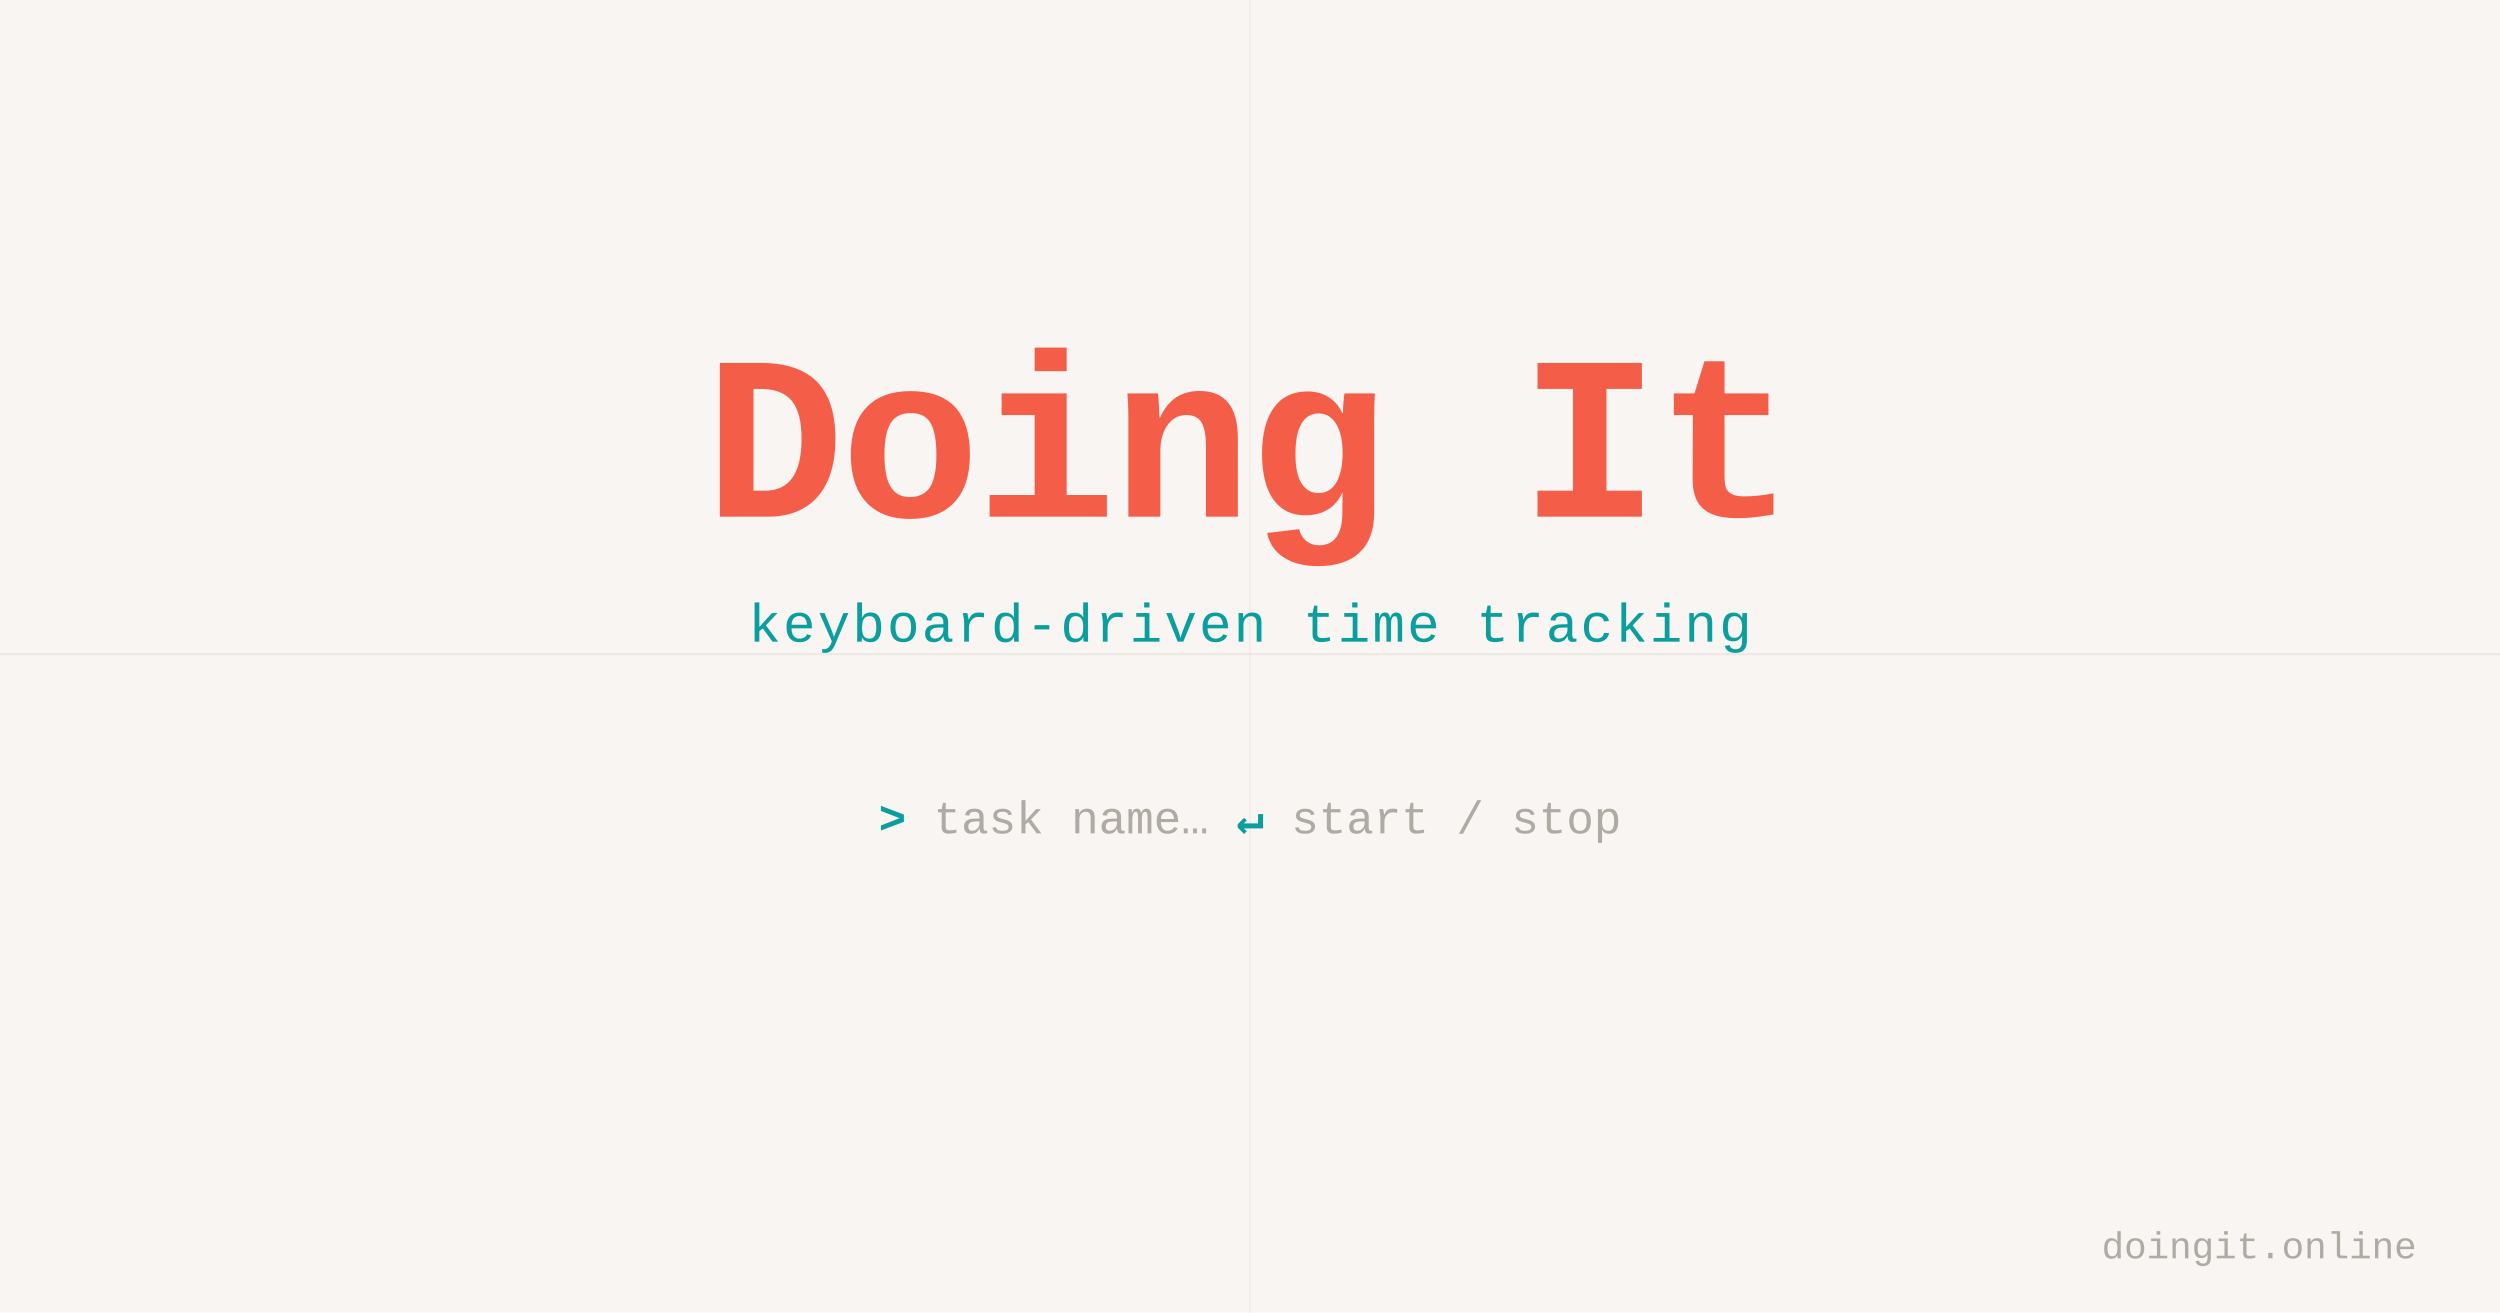
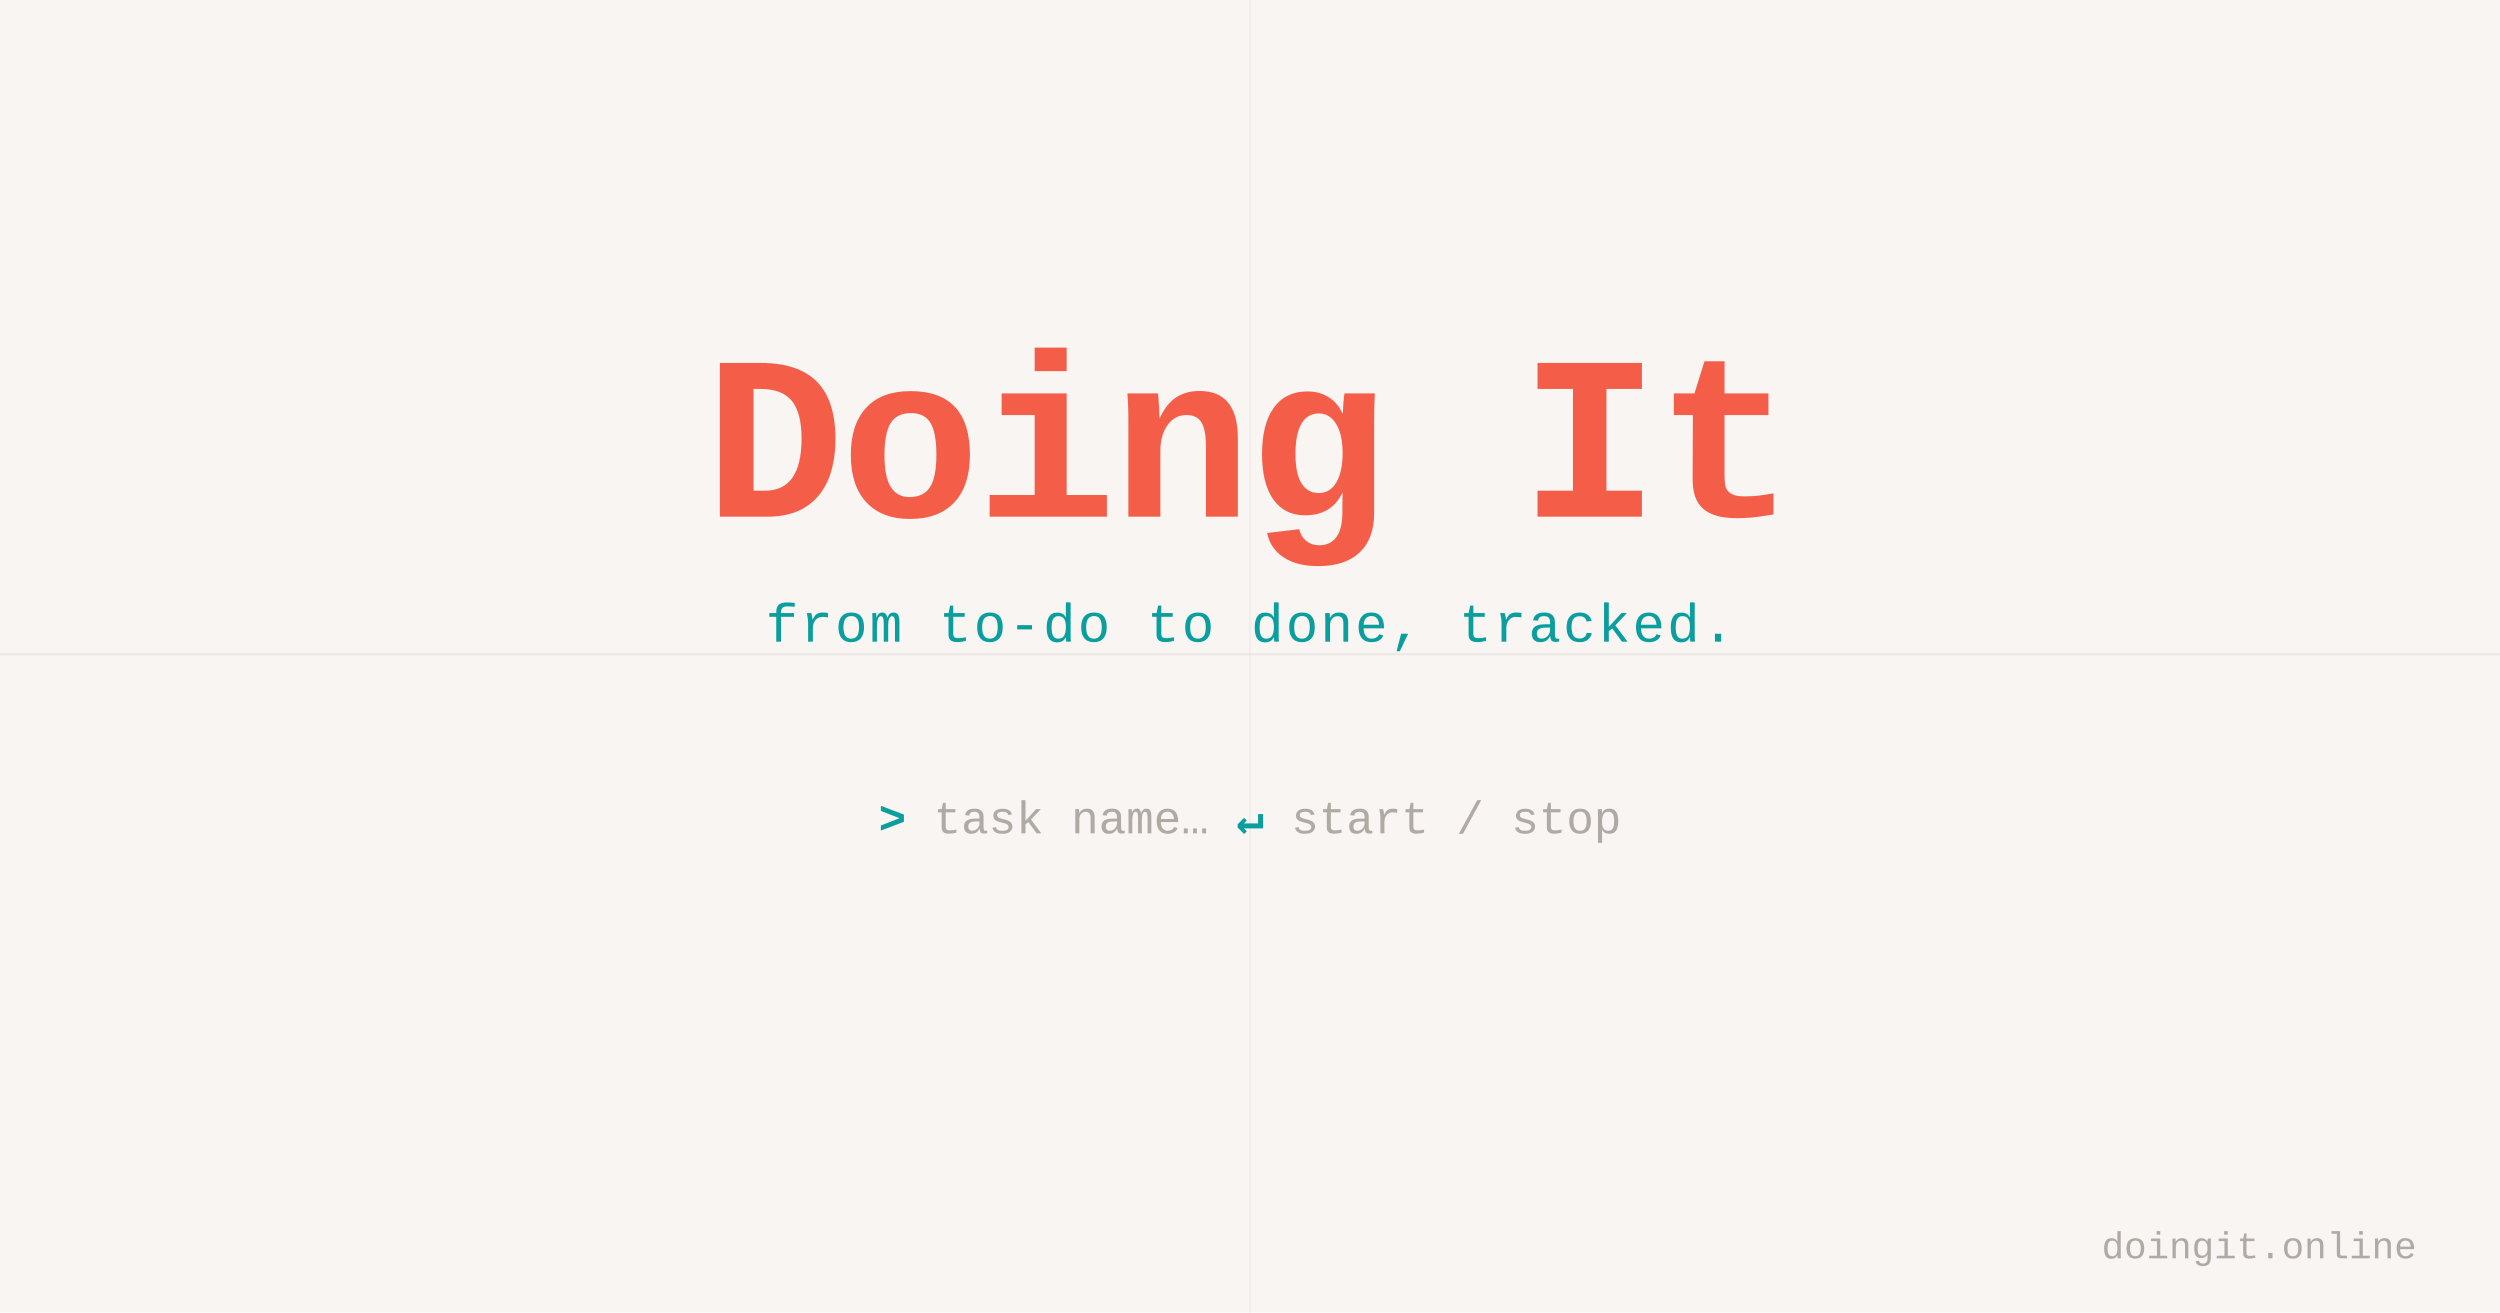
<svg xmlns="http://www.w3.org/2000/svg" width="1200" height="630" viewBox="0 0 1200 630">
  <rect width="1200" height="630" fill="#f8f5f2" />
  <line x1="0" y1="314" x2="1200" y2="314" stroke="#e0dbd6" stroke-width="1" opacity="0.5" />
  <line x1="600" y1="0" x2="600" y2="630" stroke="#e0dbd6" stroke-width="1" opacity="0.3" />
  <text x="600" y="248" font-family="'IBM Plex Mono', 'Courier New', monospace" font-size="112" font-weight="700" fill="#f45d48" text-anchor="middle" letter-spacing="-2">Doing It</text>
-   <text x="600" y="308" font-family="'IBM Plex Mono', 'Courier New', monospace" font-size="26" font-weight="400" fill="#0a9e9e" text-anchor="middle" letter-spacing="0.04em">keyboard-driven time tracking</text>
+   <text x="600" y="308" font-family="'IBM Plex Mono', 'Courier New', monospace" font-size="26" font-weight="400" fill="#0a9e9e" text-anchor="middle" letter-spacing="0.04em">from to-do to done, tracked.</text>
  <text x="600" y="400" font-family="'IBM Plex Mono', 'Courier New', monospace" font-size="22" fill="#b0aaa4" text-anchor="middle">
    <tspan fill="#0a9e9e" font-weight="700">&gt;</tspan>  task name…   <tspan fill="#0a9e9e" font-weight="700">↵</tspan> start / stop</text>
  <text x="1160" y="604" font-family="'IBM Plex Mono', 'Courier New', monospace" font-size="18" fill="#b0aaa4" text-anchor="end">doingit.online</text>
</svg>
